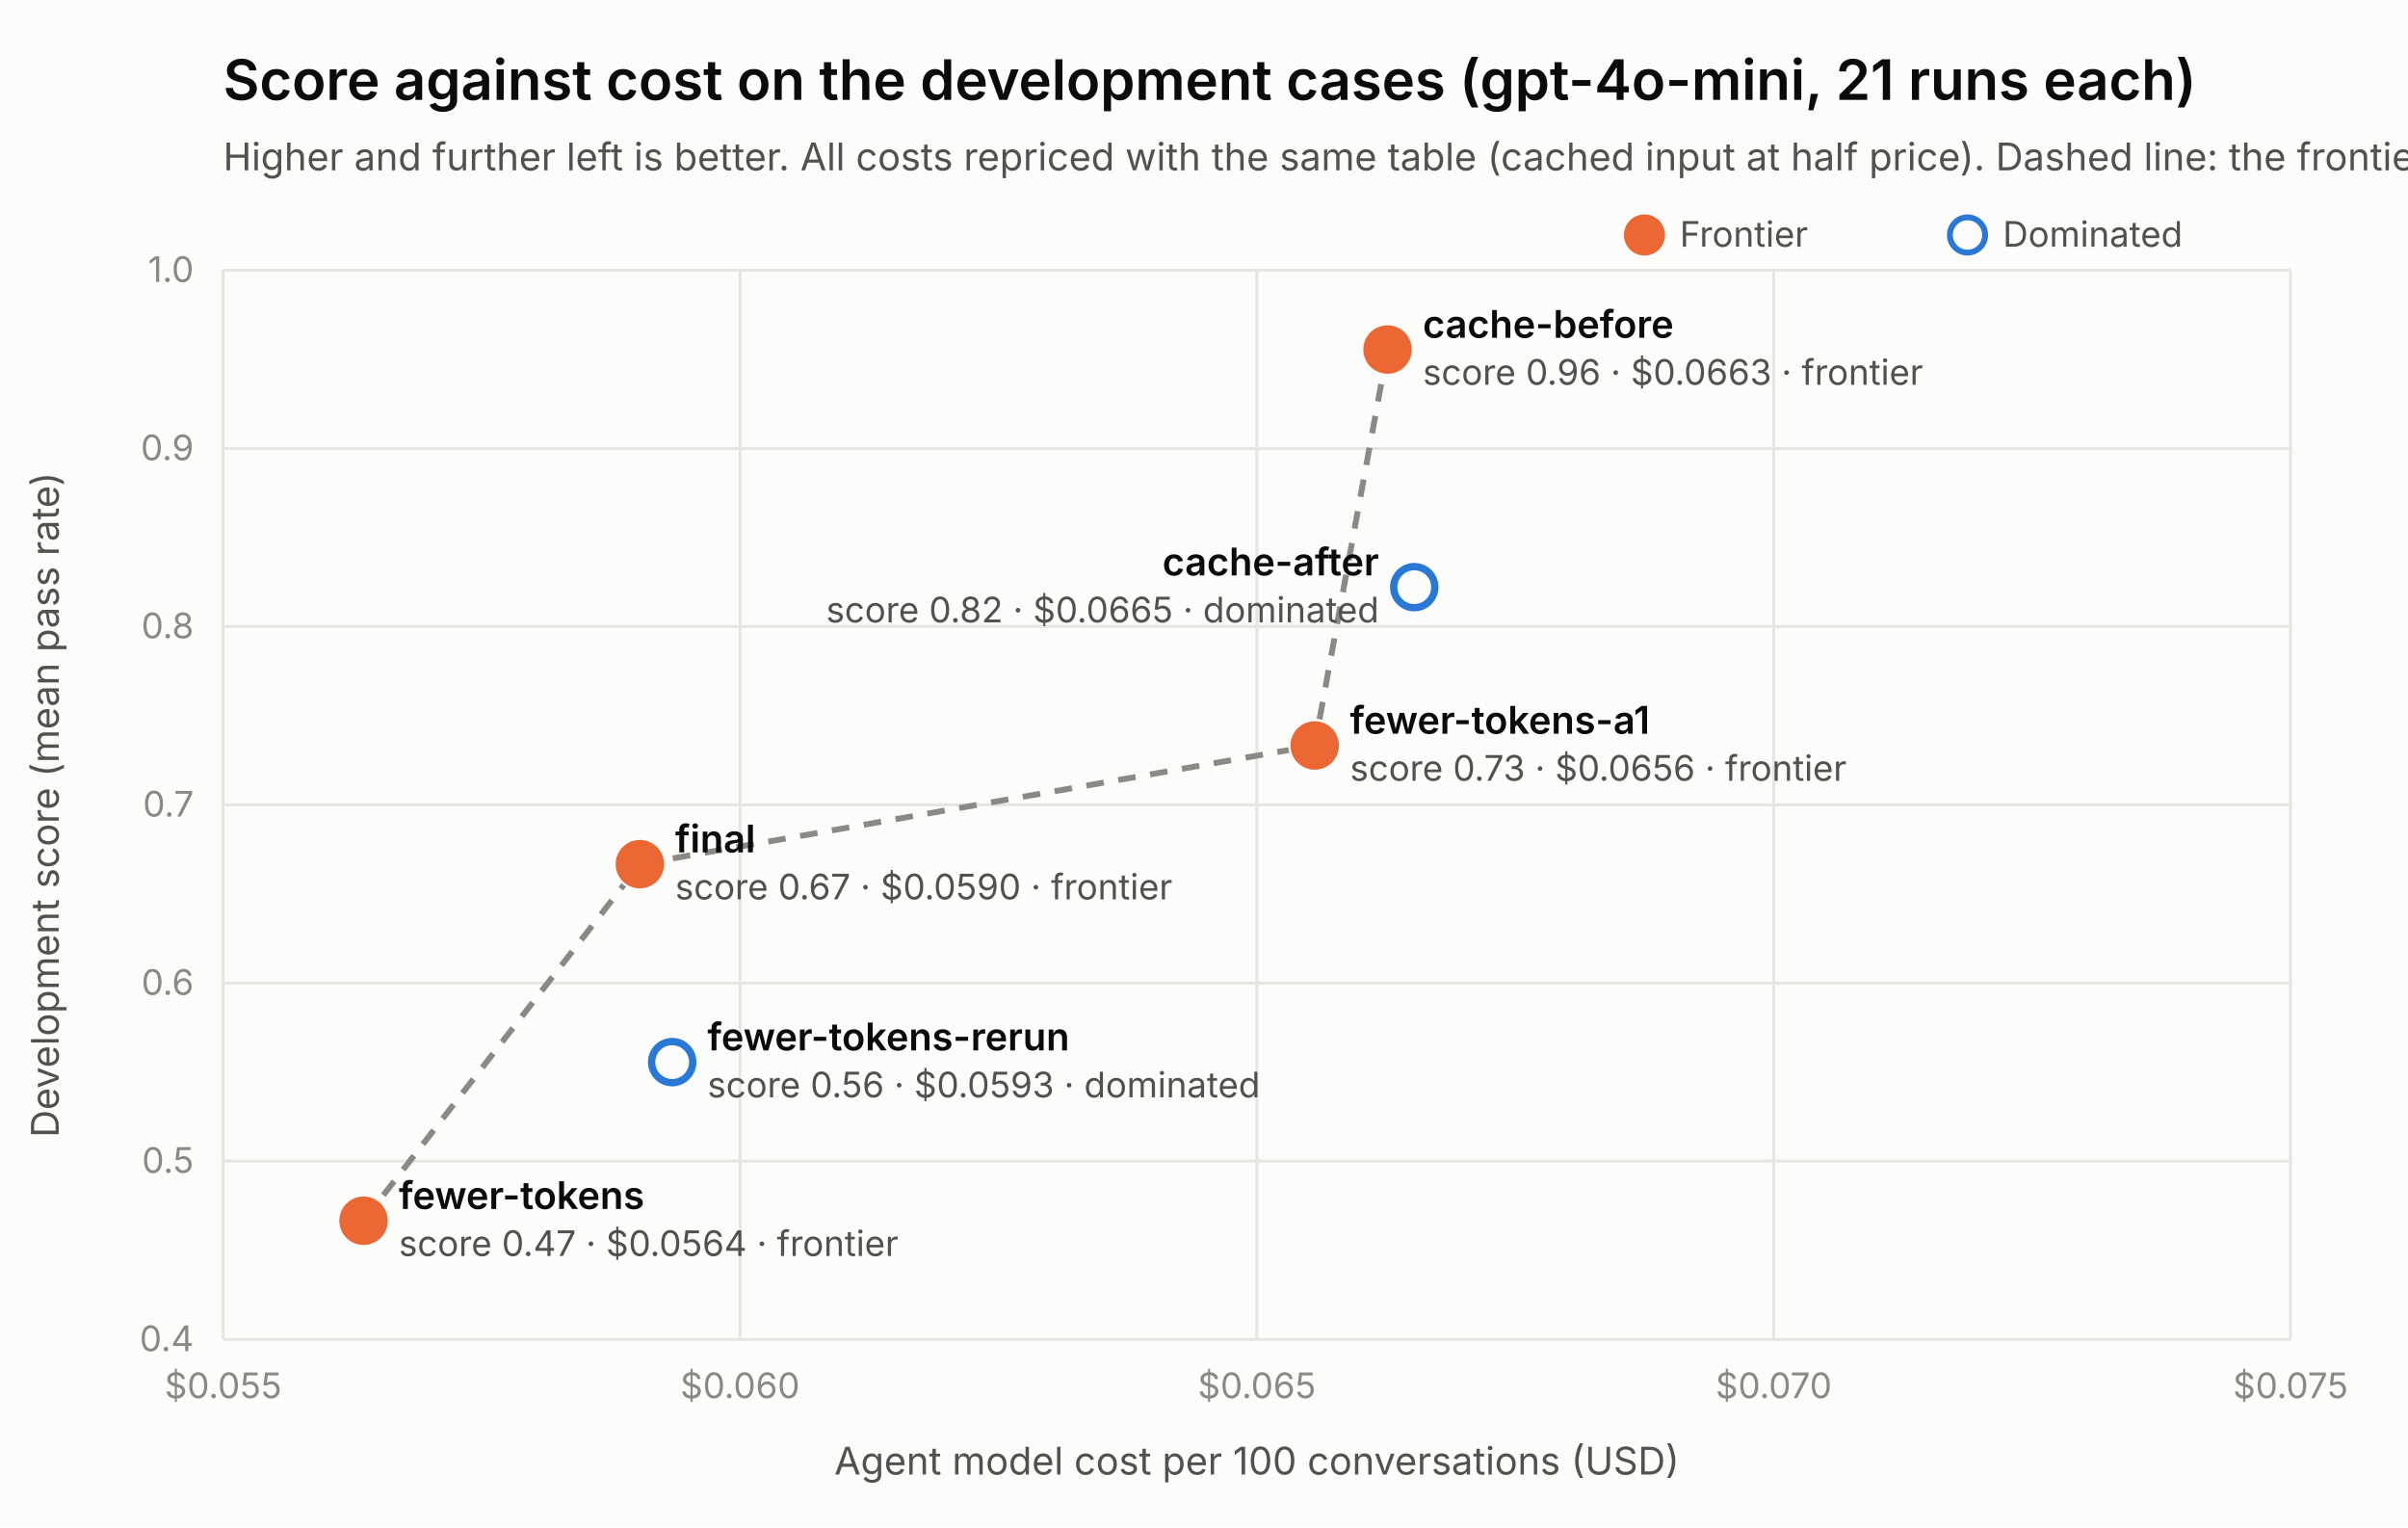
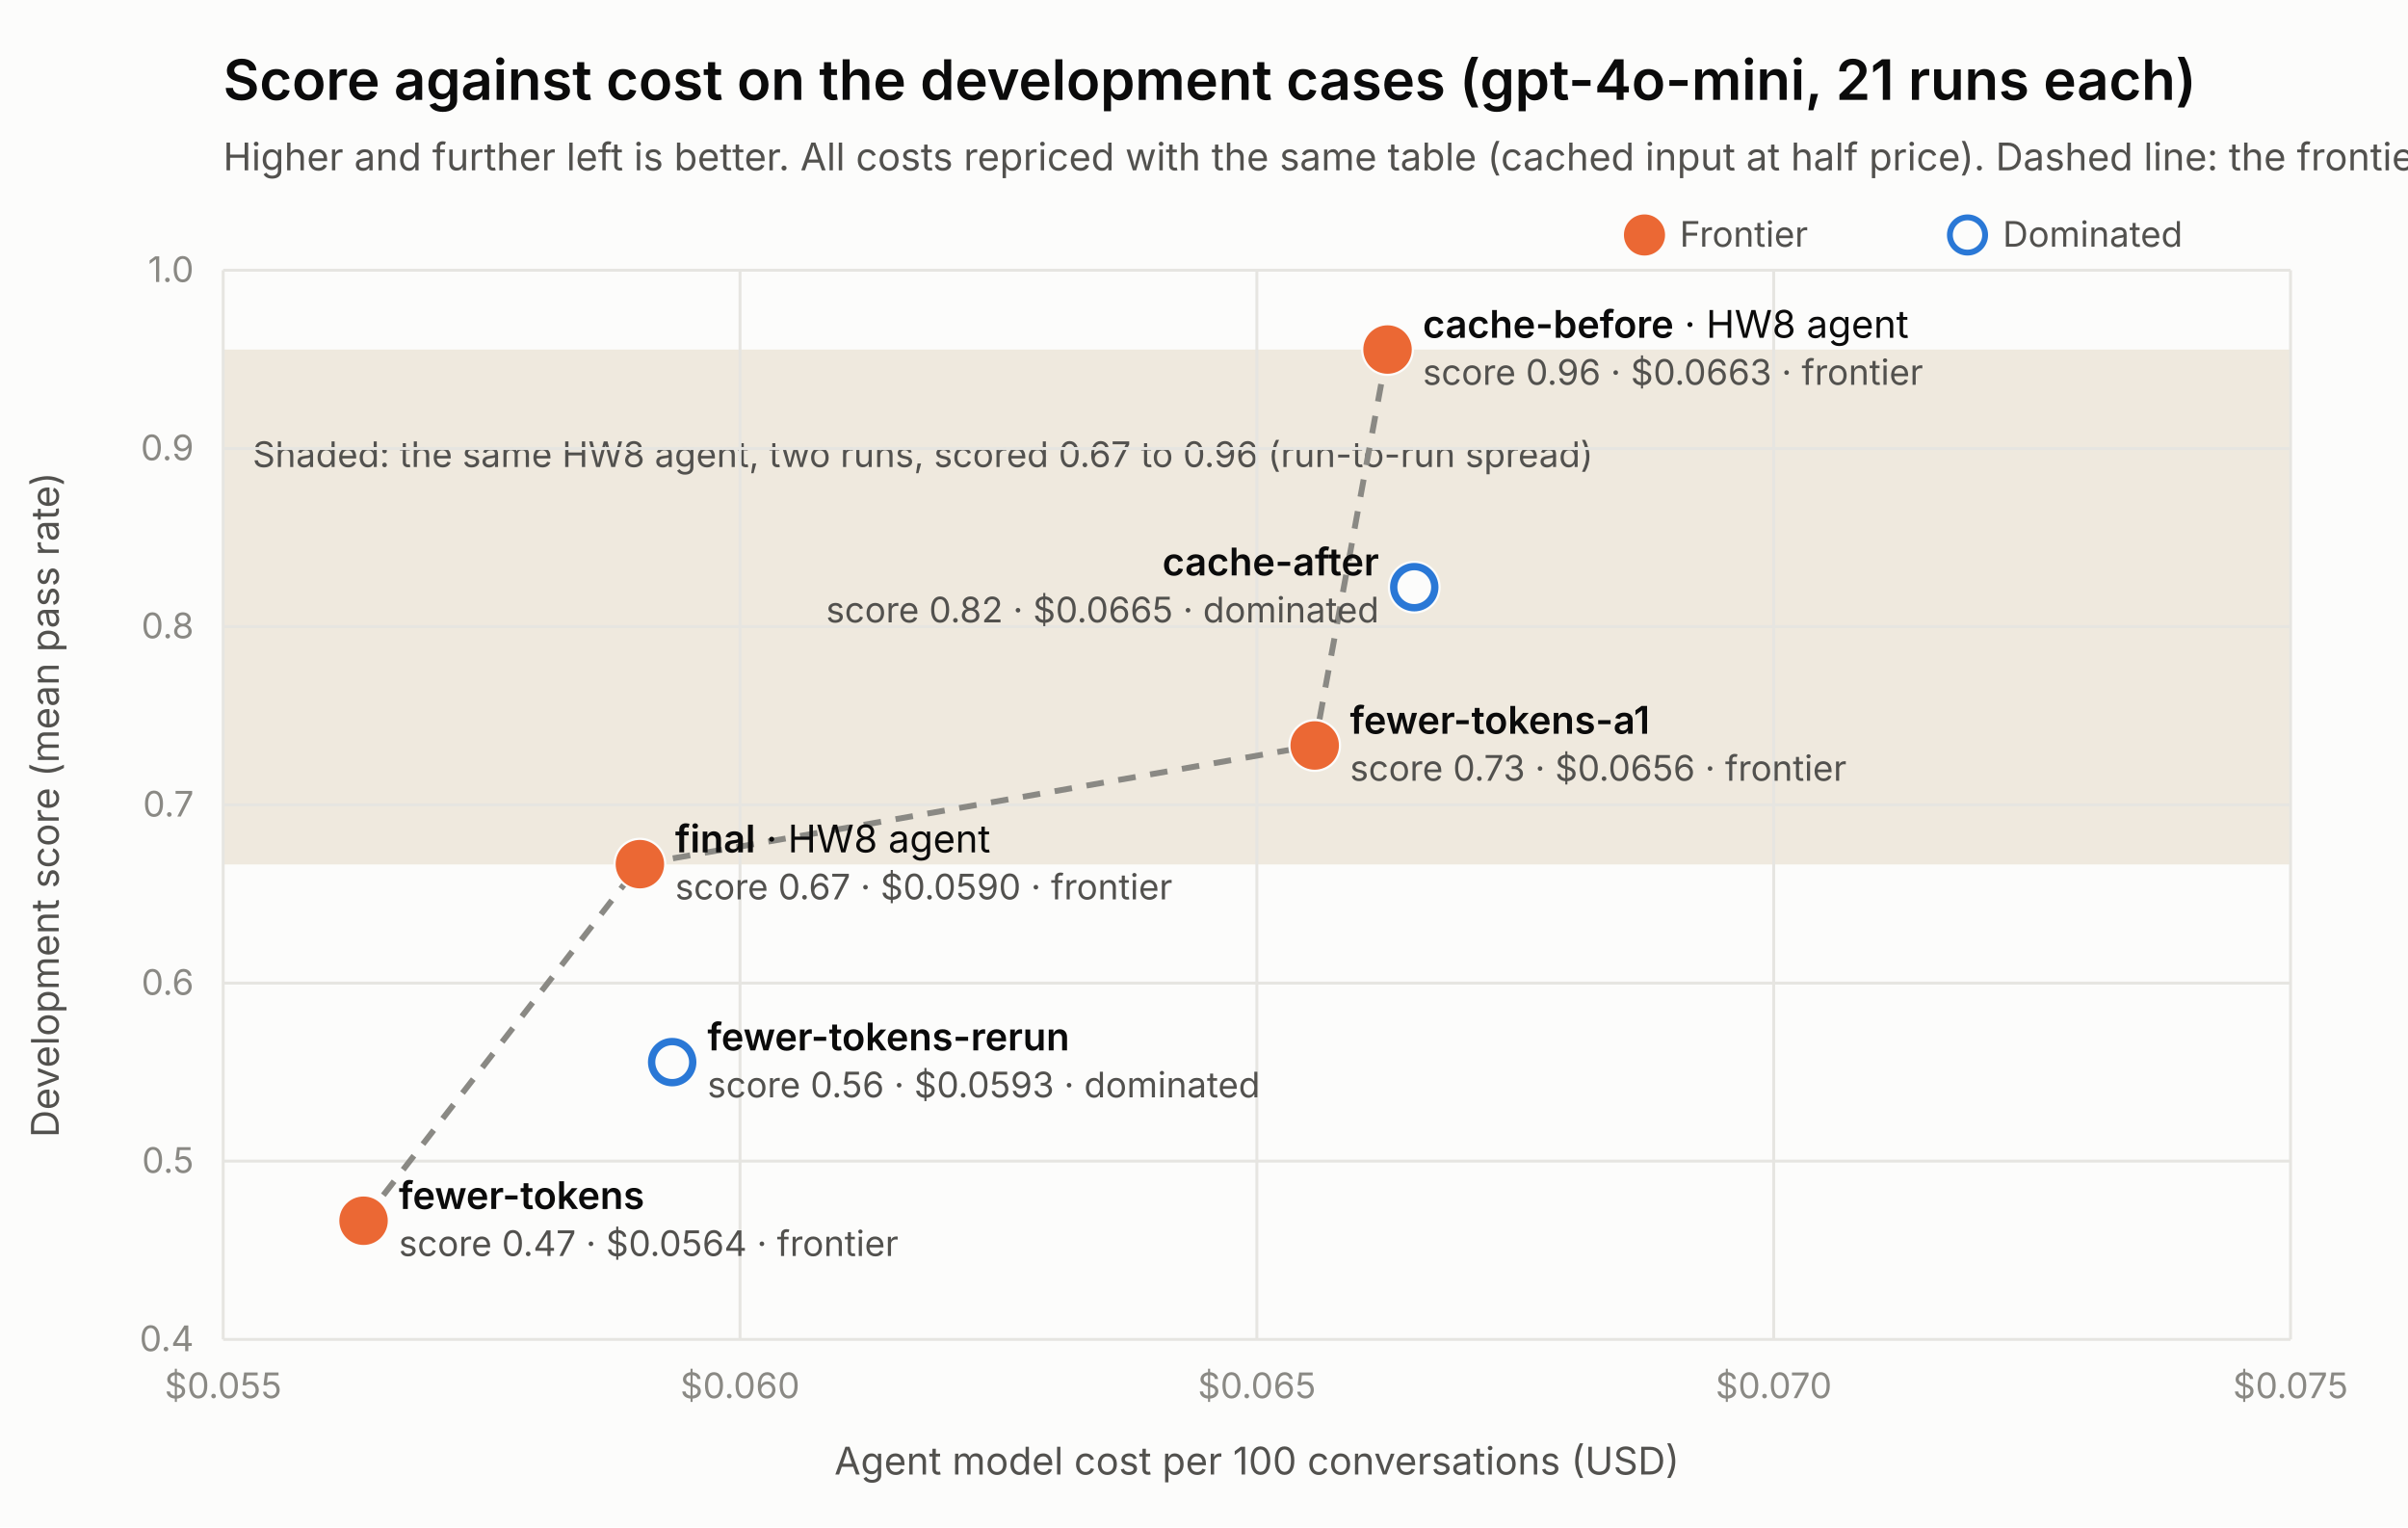
<svg xmlns="http://www.w3.org/2000/svg" viewBox="0 0 820 520" width="1640" height="1040" font-family="system-ui, -apple-system, Segoe UI, sans-serif" role="img" aria-labelledby="t d">
  <rect width="820" height="520" fill="#fcfcfb" />
  <text x="76" y="34" font-size="19" font-weight="600" fill="#0b0b0b">Score against cost on the development cases (gpt-4o-mini, 21 runs each)</text>
  <text x="76" y="58" font-size="13" fill="#52514e">Higher and further left is better. All costs repriced with the same table (cached input at half price). Dashed line: the frontier.</text>
+   <rect x="76" y="119.0" width="704" height="175.3" fill="#efe9de" />
+   <text x="86" y="159.0" font-size="12" fill="#52514e" text-anchor="start">Shaded: the same HW8 agent, two runs, scored 0.67 to 0.96 (run-to-run spread)</text>
  <line x1="76" x2="780" y1="456.0" y2="456.0" stroke="#e6e5e1" />
  <text x="66" y="460.0" font-size="12" fill="#8a8984" text-anchor="end">0.4</text>
  <line x1="76" x2="780" y1="395.3" y2="395.3" stroke="#e6e5e1" />
  <text x="66" y="399.3" font-size="12" fill="#8a8984" text-anchor="end">0.5</text>
  <line x1="76" x2="780" y1="334.7" y2="334.7" stroke="#e6e5e1" />
  <text x="66" y="338.7" font-size="12" fill="#8a8984" text-anchor="end">0.6</text>
  <line x1="76" x2="780" y1="274.0" y2="274.0" stroke="#e6e5e1" />
  <text x="66" y="278.0" font-size="12" fill="#8a8984" text-anchor="end">0.7</text>
  <line x1="76" x2="780" y1="213.3" y2="213.3" stroke="#e6e5e1" />
  <text x="66" y="217.3" font-size="12" fill="#8a8984" text-anchor="end">0.8</text>
  <line x1="76" x2="780" y1="152.7" y2="152.7" stroke="#e6e5e1" />
  <text x="66" y="156.7" font-size="12" fill="#8a8984" text-anchor="end">0.9</text>
  <line x1="76" x2="780" y1="92.0" y2="92.0" stroke="#e6e5e1" />
  <text x="66" y="96.0" font-size="12" fill="#8a8984" text-anchor="end">1.0</text>
  <line x1="76.0" x2="76.0" y1="92" y2="456" stroke="#e6e5e1" />
  <text x="76.0" y="476" font-size="12" fill="#8a8984" text-anchor="middle">$0.055</text>
  <line x1="252.0" x2="252.0" y1="92" y2="456" stroke="#e6e5e1" />
  <text x="252.0" y="476" font-size="12" fill="#8a8984" text-anchor="middle">$0.060</text>
  <line x1="428.0" x2="428.0" y1="92" y2="456" stroke="#e6e5e1" />
  <text x="428.0" y="476" font-size="12" fill="#8a8984" text-anchor="middle">$0.065</text>
  <line x1="604.0" x2="604.0" y1="92" y2="456" stroke="#e6e5e1" />
  <text x="604.0" y="476" font-size="12" fill="#8a8984" text-anchor="middle">$0.070</text>
  <line x1="780.0" x2="780.0" y1="92" y2="456" stroke="#e6e5e1" />
  <text x="780.0" y="476" font-size="12" fill="#8a8984" text-anchor="middle">$0.075</text>
  <text x="428.0" y="502" font-size="13" fill="#52514e" text-anchor="middle">Agent model cost per 100 conversations (USD)</text>
  <text transform="translate(20 274.0) rotate(-90)" font-size="13" fill="#52514e" text-anchor="middle">Development score (mean pass rate)</text>
  <polyline points="123.8,415.6 217.9,294.2 447.7,253.8 472.5,119.0" fill="none" stroke="#8a8984" stroke-width="2" stroke-dasharray="6 5" />
  <g>
    <circle cx="217.9" cy="294.2" r="9" fill="#fcfcfb" />
    <circle cx="217.9" cy="294.2" r="7" fill="#eb6834" stroke="#eb6834" stroke-width="2.5" />
  </g>
  <text x="229.9" y="290.2" font-size="13" fill="#0b0b0b" text-anchor="start">
-     <tspan font-weight="600">final</tspan>
-   </text>
+     <tspan font-weight="600">final</tspan> · HW8 agent</text>
  <text x="229.9" y="306.2" font-size="12" fill="#52514e" text-anchor="start">score 0.67 · $0.0590 · frontier</text>
  <g>
    <circle cx="123.8" cy="415.6" r="9" fill="#fcfcfb" />
    <circle cx="123.8" cy="415.6" r="7" fill="#eb6834" stroke="#eb6834" stroke-width="2.5" />
  </g>
  <text x="135.8" y="411.6" font-size="13" fill="#0b0b0b" text-anchor="start">
    <tspan font-weight="600">fewer-tokens</tspan>
  </text>
  <text x="135.8" y="427.6" font-size="12" fill="#52514e" text-anchor="start">score 0.47 · $0.0564 · frontier</text>
  <g>
    <circle cx="228.9" cy="361.6" r="9" fill="#fcfcfb" />
    <circle cx="228.9" cy="361.6" r="7" fill="#fcfcfb" stroke="#2a78d6" stroke-width="2.5" />
  </g>
  <text x="240.9" y="357.6" font-size="13" fill="#0b0b0b" text-anchor="start">
    <tspan font-weight="600">fewer-tokens-rerun</tspan>
  </text>
  <text x="240.9" y="373.6" font-size="12" fill="#52514e" text-anchor="start">score 0.56 · $0.0593 · dominated</text>
  <g>
    <circle cx="447.7" cy="253.8" r="9" fill="#fcfcfb" />
    <circle cx="447.7" cy="253.8" r="7" fill="#eb6834" stroke="#eb6834" stroke-width="2.5" />
  </g>
  <text x="459.7" y="249.8" font-size="13" fill="#0b0b0b" text-anchor="start">
    <tspan font-weight="600">fewer-tokens-a1</tspan>
  </text>
  <text x="459.7" y="265.8" font-size="12" fill="#52514e" text-anchor="start">score 0.73 · $0.0656 · frontier</text>
  <g>
    <circle cx="472.5" cy="119.0" r="9" fill="#fcfcfb" />
    <circle cx="472.5" cy="119.0" r="7" fill="#eb6834" stroke="#eb6834" stroke-width="2.5" />
  </g>
  <text x="484.5" y="115.0" font-size="13" fill="#0b0b0b" text-anchor="start">
-     <tspan font-weight="600">cache-before</tspan>
-   </text>
+     <tspan font-weight="600">cache-before</tspan> · HW8 agent</text>
  <text x="484.5" y="131.0" font-size="12" fill="#52514e" text-anchor="start">score 0.96 · $0.0663 · frontier</text>
  <g>
    <circle cx="481.6" cy="199.9" r="9" fill="#fcfcfb" />
    <circle cx="481.6" cy="199.9" r="7" fill="#fcfcfb" stroke="#2a78d6" stroke-width="2.5" />
  </g>
  <text x="469.6" y="195.9" font-size="13" fill="#0b0b0b" text-anchor="end">
    <tspan font-weight="600">cache-after</tspan>
  </text>
  <text x="469.6" y="211.9" font-size="12" fill="#52514e" text-anchor="end">score 0.82 · $0.0665 · dominated</text>
  <circle cx="560" cy="80" r="6" fill="#eb6834" stroke="#eb6834" stroke-width="2" />
  <text x="572" y="84" font-size="12" fill="#52514e">Frontier</text>
  <circle cx="670" cy="80" r="6" fill="#fcfcfb" stroke="#2a78d6" stroke-width="2" />
  <text x="682" y="84" font-size="12" fill="#52514e">Dominated</text>
</svg>
